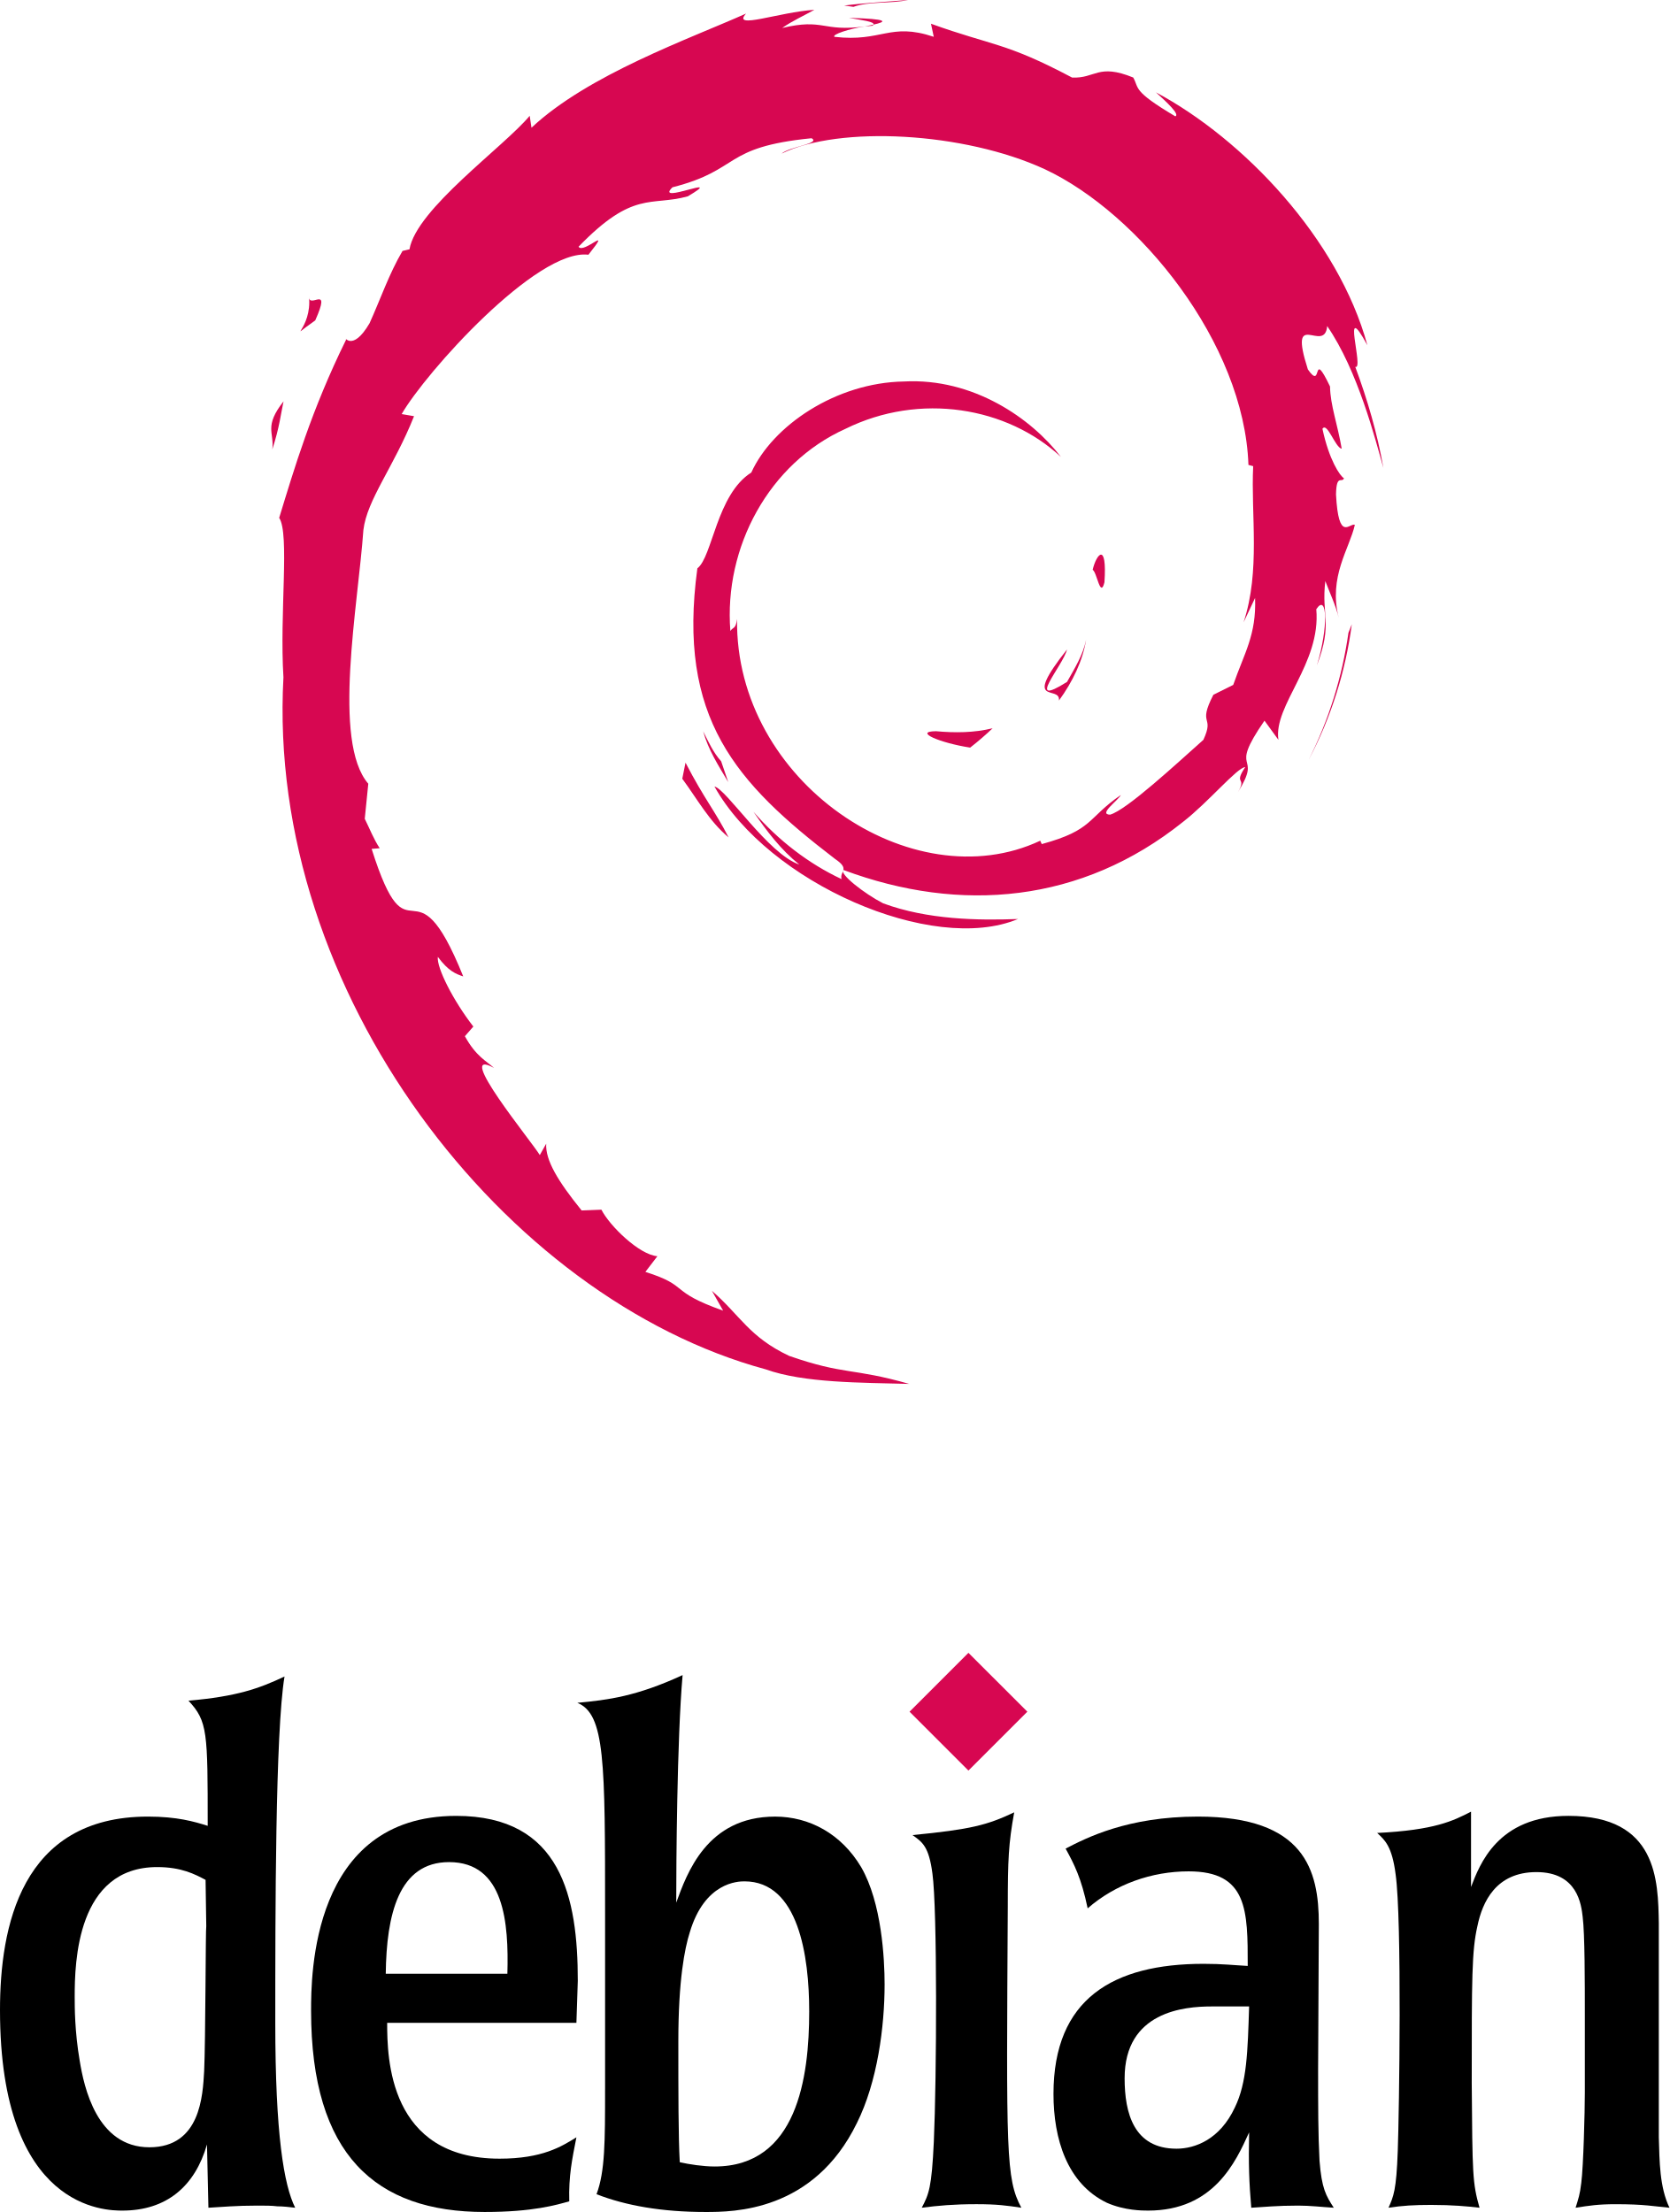
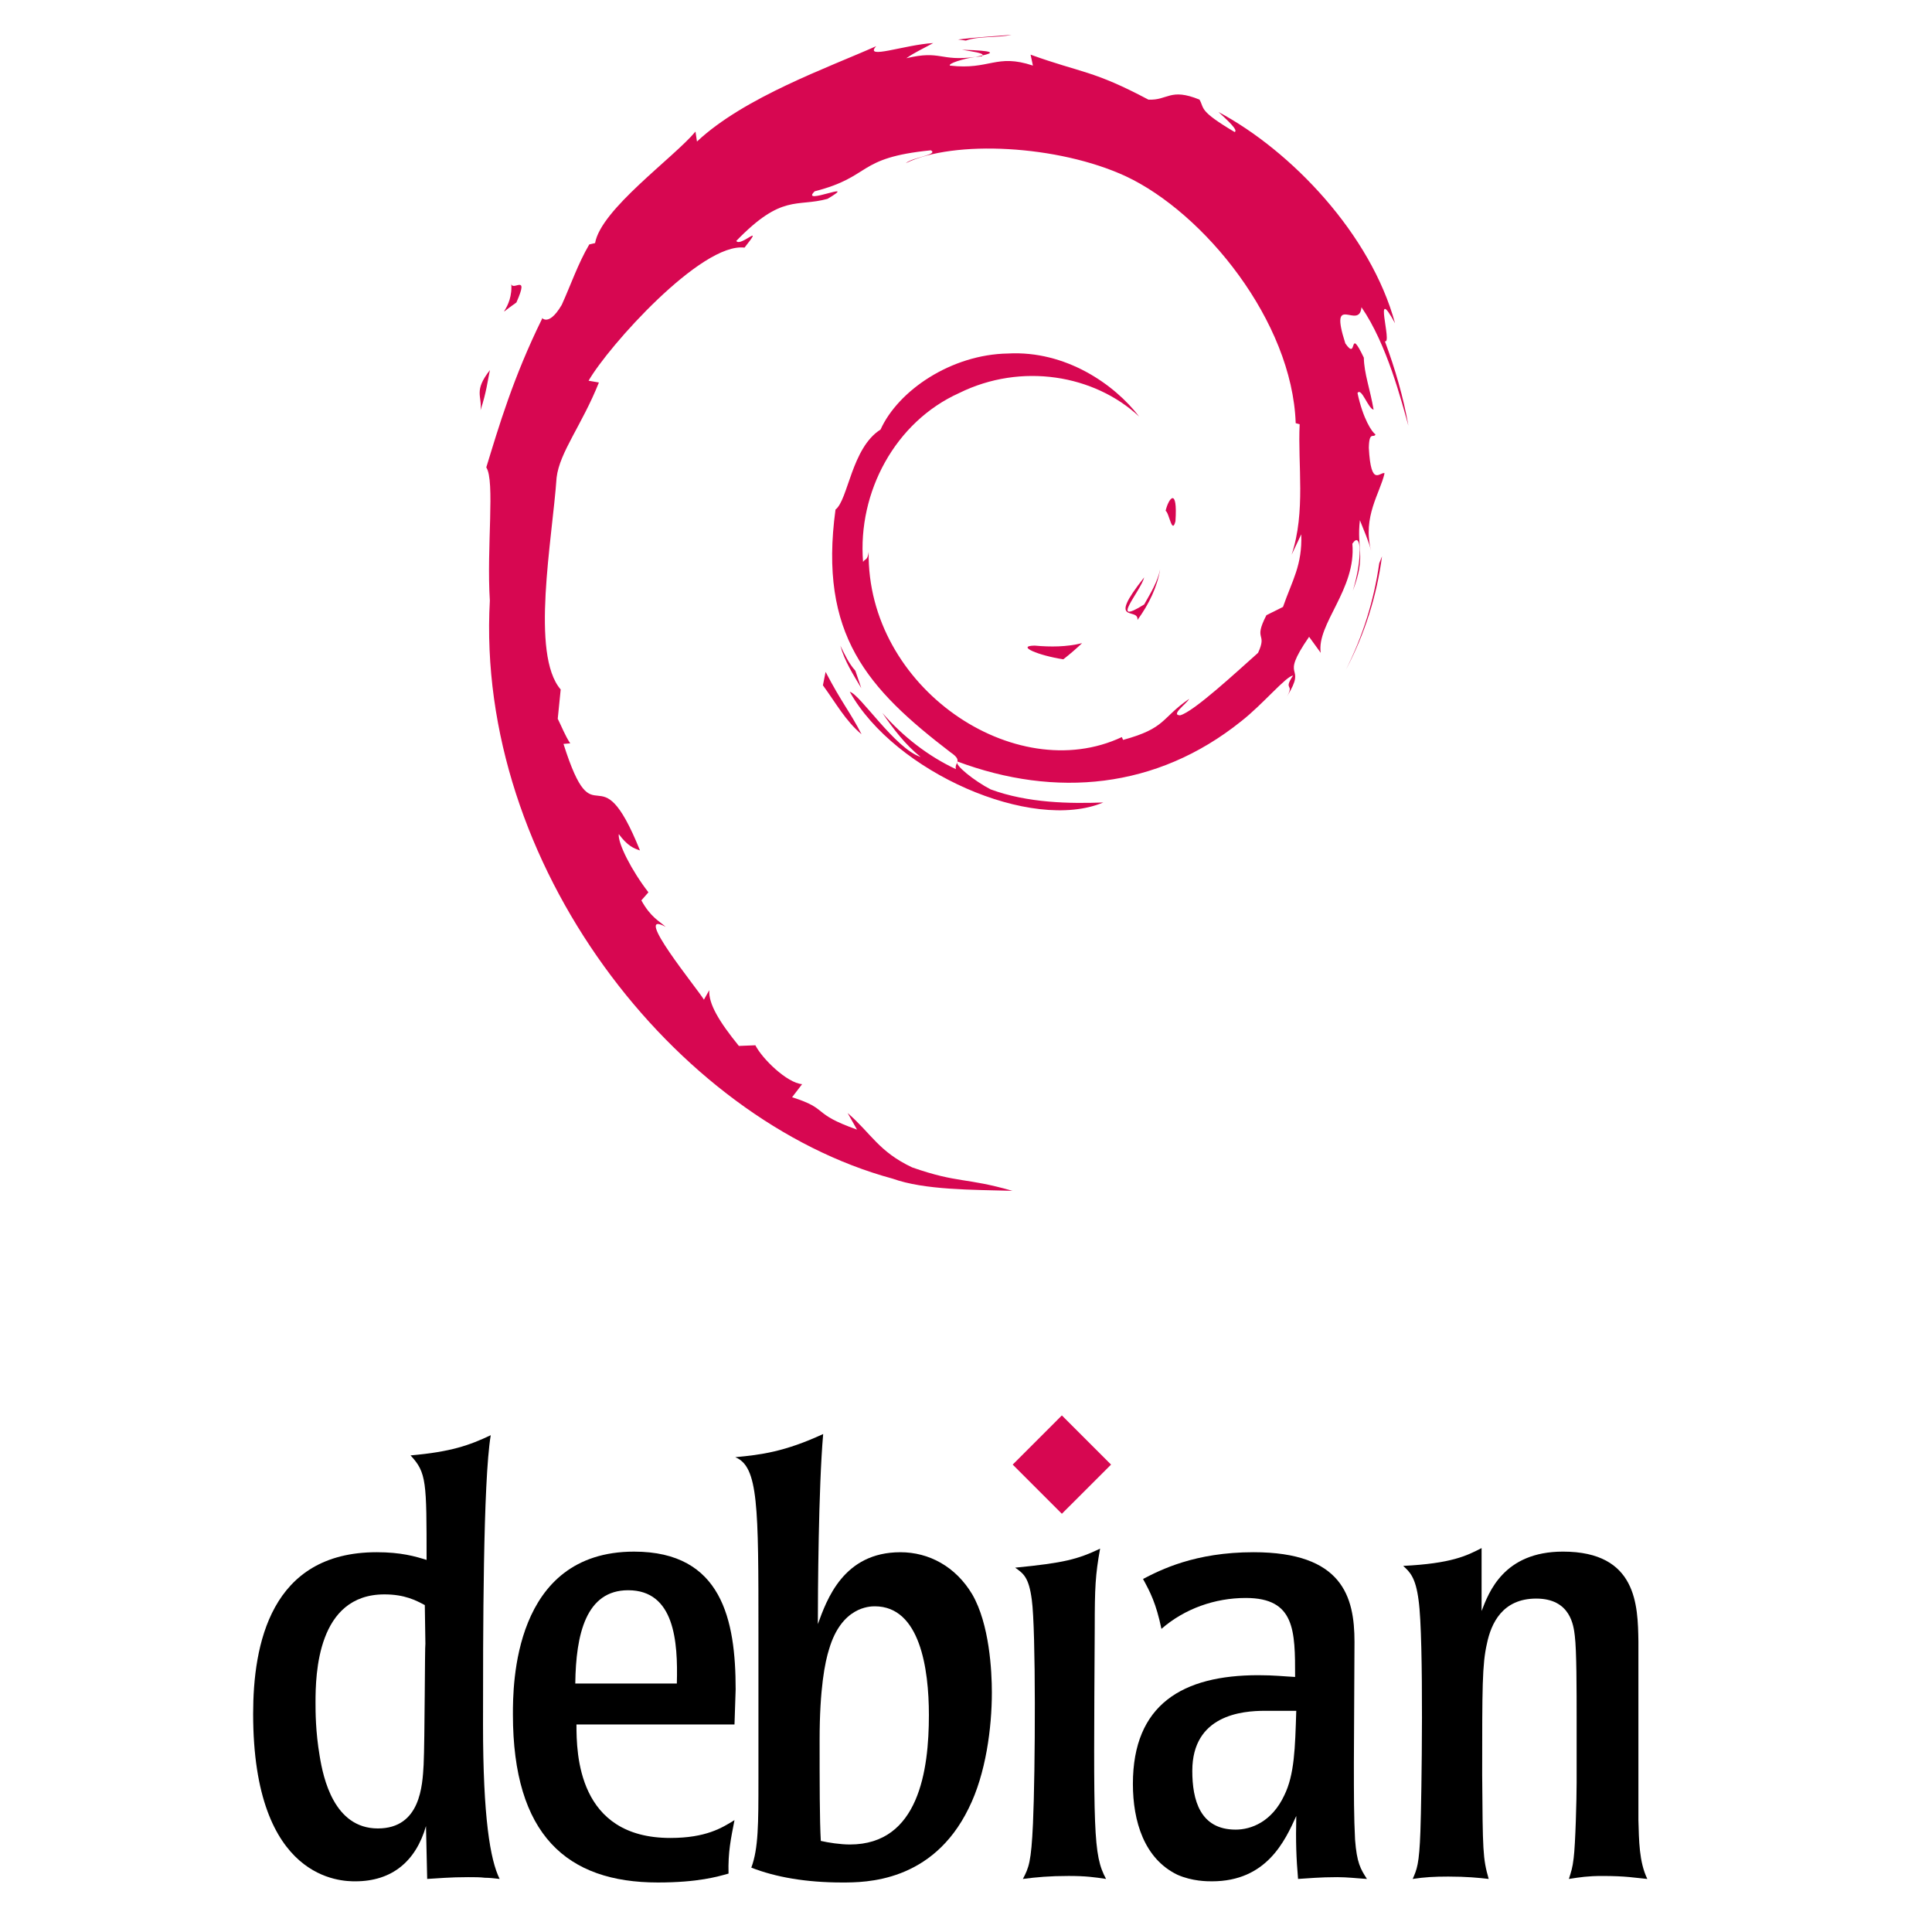
- <svg xmlns="http://www.w3.org/2000/svg" width="108.758" height="144.133" viewBox="0 0 108.758 144.133" overflow="visible" enable-background="new 0 0 108.758 144.133" xml:space="preserve">
-   <g id="Layer_1">
-     <g>
-       <path fill="#D70751" d="M60.969,47.645c-1.494,0.02,0.281,0.768,2.232,1.069     c0.541-0.422,1.027-0.846,1.463-1.26C63.451,47.751,62.215,47.758,60.969,47.645" />
-       <path fill="#D70751" d="M68.986,45.646c0.893-1.229,1.541-2.573,1.77-3.963     c-0.201,0.99-0.736,1.845-1.244,2.749c-2.793,1.759-0.264-1.044-0.002-2.111C66.508,46.104,69.096,44.589,68.986,45.646" />
-       <path fill="#D70751" d="M71.949,37.942c0.182-2.691-0.529-1.839-0.768-0.814     C71.459,37.274,71.68,39.026,71.949,37.942" />
-       <path fill="#D70751" d="M55.301,1.163c0.798,0.142,1.724,0.252,1.591,0.443     C57.768,1.413,57.965,1.239,55.301,1.163" />
-       <path fill="#D70751" d="M56.893,1.606l-0.561,0.117l0.523-0.048L56.893,1.606" />
-       <path fill="#D70751" d="M81.762,38.962c0.09,2.416-0.705,3.59-1.424,5.666l-1.293,0.643     c-1.057,2.054,0.105,1.304-0.652,2.937c-1.652,1.467-5.006,4.589-6.08,4.875c-0.785-0.017,0.531-0.926,0.703-1.281     c-2.209,1.516-1.773,2.276-5.152,3.199l-0.098-0.221c-8.33,3.92-19.902-3.847-19.75-14.443c-0.088,0.672-0.253,0.504-0.437,0.774     c-0.43-5.451,2.518-10.926,7.49-13.165c4.863-2.406,10.564-1.42,14.045,1.829c-1.912-2.506-5.721-5.163-10.232-4.917     c-4.421,0.072-8.558,2.881-9.938,5.932c-2.264,1.425-2.528,5.496-3.514,6.242c-1.329,9.76,2.497,13.975,8.97,18.936     c1.016,0.686,0.286,0.791,0.422,1.313c-2.15-1.006-4.118-2.526-5.738-4.387c0.86,1.257,1.787,2.479,2.986,3.439     c-2.029-0.685-4.738-4.913-5.527-5.085c3.495,6.258,14.178,10.975,19.775,8.634c-2.59,0.096-5.879,0.053-8.787-1.022     c-1.225-0.629-2.884-1.93-2.587-2.173c7.636,2.851,15.522,2.158,22.128-3.137c1.682-1.31,3.518-3.537,4.049-3.567     c-0.799,1.202,0.137,0.578-0.477,1.639c1.672-2.701-0.729-1.1,1.73-4.664l0.908,1.25c-0.34-2.244,2.785-4.966,2.467-8.512     c0.717-1.084,0.799,1.168,0.039,3.662c1.055-2.767,0.279-3.212,0.549-5.496c0.291,0.768,0.678,1.583,0.875,2.394     c-0.688-2.675,0.703-4.503,1.049-6.058c-0.342-0.15-1.061,1.182-1.227-1.976c0.025-1.372,0.383-0.719,0.52-1.057     c-0.268-0.155-0.975-1.207-1.404-3.224c0.309-0.475,0.832,1.229,1.256,1.298c-0.273-1.603-0.742-2.826-0.762-4.057     c-1.24-2.59-0.439,0.346-1.443-1.112c-1.32-4.114,1.094-0.955,1.258-2.823c1.998,2.895,3.137,7.385,3.662,9.244     c-0.4-2.267-1.045-4.464-1.834-6.589c0.609,0.257-0.979-4.663,0.791-1.405c-1.889-6.945-8.078-13.435-13.773-16.479     c0.695,0.637,1.574,1.437,1.26,1.563c-2.834-1.685-2.336-1.818-2.742-2.53c-2.305-0.939-2.459,0.077-3.984,0.002     c-4.35-2.308-5.188-2.063-9.191-3.507l0.182,0.852c-2.881-0.96-3.357,0.362-6.47,0.002c-0.189-0.147,0.998-0.536,1.976-0.677     c-2.786,0.368-2.656-0.55-5.382,0.101c0.671-0.471,1.383-0.784,2.099-1.184c-2.271,0.138-5.424,1.322-4.451,0.244     c-3.705,1.654-10.286,3.975-13.979,7.438l-0.116-0.776c-1.692,2.031-7.379,6.066-7.832,8.699l-0.453,0.105     c-0.879,1.491-1.45,3.18-2.148,4.713c-1.151,1.963-1.688,0.756-1.524,1.064c-2.265,4.592-3.392,8.45-4.363,11.616     c0.692,1.035,0.017,6.232,0.278,10.391c-1.136,20.544,14.418,40.489,31.42,45.093c2.492,0.893,6.197,0.861,9.349,0.949     c-3.718-1.064-4.198-0.563-7.822-1.826c-2.613-1.232-3.185-2.637-5.037-4.244l0.733,1.295c-3.63-1.285-2.111-1.59-5.065-2.525     l0.783-1.021c-1.177-0.09-3.117-1.982-3.647-3.033l-1.288,0.051c-1.546-1.906-2.371-3.283-2.31-4.35l-0.416,0.742     c-0.471-0.809-5.691-7.158-2.983-5.68c-0.503-0.458-1.172-0.747-1.897-2.066l0.551-0.629c-1.301-1.677-2.398-3.826-2.314-4.542     c0.695,0.938,1.177,1.114,1.655,1.275c-3.291-8.164-3.476-0.449-5.967-8.31l0.526-0.042c-0.403-0.611-0.65-1.27-0.974-1.919     l0.23-2.285c-2.368-2.736-0.662-11.645-0.319-16.53c0.235-1.986,1.977-4.101,3.3-7.418l-0.806-0.138     c1.542-2.688,8.802-10.799,12.166-10.383c1.629-2.046-0.324-0.008-0.643-0.522c3.579-3.703,4.704-2.616,7.119-3.283     c2.603-1.545-2.235,0.604-1.001-0.589c4.503-1.149,3.19-2.614,9.063-3.197c0.62,0.352-1.437,0.544-1.953,1.001     c3.75-1.836,11.869-1.417,17.145,1.018c6.117,2.861,12.994,11.314,13.266,19.267l0.309,0.083     c-0.156,3.162,0.484,6.819-0.627,10.177L81.762,38.962" />
-       <path fill="#D70751" d="M44.658,49.695l-0.211,1.047c0.983,1.335,1.763,2.781,3.016,3.821     C46.561,52.804,45.892,52.077,44.658,49.695" />
-       <path fill="#D70751" d="M46.979,49.605c-0.52-0.576-0.826-1.268-1.172-1.956     c0.33,1.211,1.006,2.252,1.633,3.312L46.979,49.605" />
-       <path fill="#D70751" d="M88.063,40.675l-0.219,0.552c-0.402,2.858-1.273,5.686-2.605,8.309     C86.711,46.769,87.66,43.742,88.063,40.675" />
-       <path fill="#D70751" d="M55.598,0.446C56.607,0.077,58.08,0.243,59.154,0c-1.398,0.117-2.789,0.187-4.162,0.362     L55.598,0.446" />
-       <path fill="#D70751" d="M20.127,19.308c0.233,2.154-1.62,2.991,0.41,1.569     C21.627,18.423,20.113,20.2,20.127,19.308" />
-       <path fill="#D70751" d="M17.739,29.282c0.469-1.437,0.553-2.299,0.732-3.132     C17.178,27.804,17.875,28.157,17.739,29.282" />
-       <path d="M13.437,125.506c-0.045,0.047-0.045,7.506-0.138,9.453c-0.092,1.574-0.232,4.957-3.568,4.957     c-3.429,0-4.263-3.939-4.541-5.652c-0.324-1.9-0.324-3.477-0.324-4.17c0-2.225,0.139-8.436,5.375-8.436     c1.576,0,2.456,0.465,3.151,0.834L13.437,125.506z M0,130.975c0,13.066,6.951,13.066,7.97,13.066     c2.873,0,4.727-1.576,5.514-4.309l0.093,4.123c0.881-0.047,1.761-0.139,3.197-0.139c0.51,0,0.926,0,1.298,0.047     c0.371,0,0.741,0.045,1.158,0.092c-0.741-1.482-1.297-4.818-1.297-12.049c0-7.043,0-18.951,0.602-22.566     c-1.667,0.789-3.105,1.299-6.256,1.576c1.251,1.344,1.251,2.039,1.251,8.154c-0.879-0.277-1.992-0.602-3.892-0.602     C1.344,118.369,0,125.598,0,130.975" />
-       <path d="M25.13,128.609c0.047-3.846,0.835-7.275,4.124-7.275c3.615,0,3.891,3.984,3.799,7.275H25.13z      M37.64,129.074c0-5.422-1.065-10.752-7.923-10.752c-9.452,0-9.452,10.475-9.452,12.697c0,9.406,4.216,13.113,11.306,13.113     c3.149,0,4.68-0.461,5.514-0.695c-0.046-1.668,0.185-2.734,0.465-4.17c-0.975,0.604-2.226,1.391-5.006,1.391     c-7.229,0-7.322-6.582-7.322-8.852H37.55L37.64,129.074" />
-       <path d="M52.715,131.066c0,4.309-0.787,10.102-6.162,10.102c-0.742,0-1.668-0.141-2.27-0.279     c-0.093-1.668-0.093-4.541-0.093-7.877c0-3.986,0.416-6.068,0.742-7.09c0.972-3.289,3.15-3.334,3.566-3.334     C52.02,122.588,52.715,127.453,52.715,131.066z M39.417,136.117c0,3.43,0,5.375-0.556,6.857c1.9,0.742,4.262,1.158,7.09,1.158     c1.807,0,7.043,0,9.869-5.791c1.344-2.688,1.807-6.303,1.807-9.037c0-1.668-0.186-5.328-1.529-7.646     c-1.296-2.176-3.382-3.289-5.605-3.289c-4.449,0-5.746,3.707-6.44,5.607c0-2.363,0.045-10.611,0.415-14.828     c-3.011,1.391-4.866,1.621-6.857,1.807c1.807,0.74,1.807,3.801,1.807,13.764V136.117" />
-       <path d="M66.535,143.855c-0.928-0.139-1.578-0.232-2.922-0.232c-1.48,0-2.502,0.094-3.566,0.232     c0.463-0.881,0.648-1.299,0.787-4.309c0.186-4.125,0.232-15.154-0.092-17.471c-0.232-1.762-0.648-2.039-1.297-2.502     c3.799-0.371,4.865-0.648,6.625-1.482c-0.369,2.037-0.418,3.059-0.418,6.162C65.561,140.242,65.514,141.955,66.535,143.855" />
-       <path d="M81.373,130.74c-0.092,2.92-0.139,4.959-0.928,6.58c-0.973,2.086-2.594,2.688-3.799,2.688     c-2.783,0-3.383-2.316-3.383-4.586c0-4.355,3.893-4.682,5.652-4.682H81.373z M68.629,136.441c0,2.92,0.881,5.838,3.477,7.09     c1.158,0.51,2.316,0.51,2.688,0.51c4.264,0,5.699-3.152,6.58-5.098c-0.047,2.039,0,3.289,0.139,4.912     c0.834-0.047,1.668-0.139,3.059-0.139c0.787,0,1.529,0.092,2.316,0.139c-0.51-0.787-0.787-1.252-0.928-3.059     c-0.092-1.76-0.092-3.521-0.092-5.977l0.047-9.453c0-3.523-0.928-6.998-7.879-6.998c-4.586,0-7.273,1.391-8.617,2.086     c0.557,1.02,1.02,1.898,1.436,3.893c1.809-1.576,4.172-2.41,6.58-2.41c3.848,0,3.848,2.549,3.848,6.162     c-0.881-0.045-1.623-0.137-2.875-0.137C72.521,127.963,68.629,130.23,68.629,136.441" />
-       <path d="M108.063,139.268c0.047,1.576,0.047,3.244,0.695,4.588c-1.021-0.092-1.623-0.232-3.521-0.232     c-1.113,0-1.715,0.094-2.596,0.232c0.184-0.602,0.279-0.834,0.371-1.623c0.139-1.064,0.232-4.633,0.232-5.885v-5.004     c0-2.178,0-5.33-0.141-6.441c-0.092-0.787-0.322-2.918-3.012-2.918c-2.641,0-3.521,1.945-3.846,3.521     c-0.369,1.621-0.369,3.383-0.369,10.24c0.045,5.932,0.045,6.486,0.508,8.109c-0.787-0.092-1.76-0.184-3.15-0.184     c-1.113,0-1.854,0.045-2.779,0.184c0.324-0.742,0.51-1.113,0.602-3.707c0.094-2.549,0.279-15.061-0.141-18.025     c-0.23-1.809-0.695-2.225-1.203-2.688c3.754-0.186,4.957-0.789,6.117-1.389v4.91c0.555-1.438,1.713-4.635,6.348-4.635     c5.793,0,5.838,4.217,5.885,6.996V139.268" />
-       <path fill="#D70751" d="M66.926,111.533l-3.838,3.836l-3.836-3.836l3.836-3.836L66.926,111.533" />
+ <svg xmlns="http://www.w3.org/2000/svg" width="35.433" height="35.433" viewBox="0 0 35.433 35.433" overflow="visible" enable-background="new 0 0 108.758 144.133" xml:space="preserve" id="svg2" version="1.1" style="overflow:visible">
+   <defs id="defs49" />
+   <g id="Layer_1" transform="matrix(0.2351023,0,0,0.2351023,4.642586,0.6391406)">
+     <g id="g7">
+       <path d="m 60.969,47.645 c -1.494,0.02 0.281,0.768 2.232,1.069 0.541,-0.422 1.027,-0.846 1.463,-1.26 -1.213,0.297 -2.449,0.304 -3.695,0.191" id="path9" style="fill:#d70751" />
+       <path d="m 68.986,45.646 c 0.893,-1.229 1.541,-2.573 1.77,-3.963 -0.201,0.99 -0.736,1.845 -1.244,2.749 -2.793,1.759 -0.264,-1.044 -0.002,-2.111 -3.002,3.783 -0.414,2.268 -0.524,3.325" id="path11" style="fill:#d70751" />
+       <path d="m 71.949,37.942 c 0.182,-2.691 -0.529,-1.839 -0.768,-0.814 0.278,0.146 0.499,1.898 0.768,0.814" id="path13" style="fill:#d70751" />
+       <path d="m 55.301,1.163 c 0.798,0.142 1.724,0.252 1.591,0.443 0.876,-0.193 1.073,-0.367 -1.591,-0.443" id="path15" style="fill:#d70751" />
+       <path d="M 56.893,1.606 56.332,1.723 56.855,1.675 56.893,1.606" id="path17" style="fill:#d70751" />
+       <path d="m 81.762,38.962 c 0.09,2.416 -0.705,3.59 -1.424,5.666 l -1.293,0.643 c -1.057,2.054 0.105,1.304 -0.652,2.937 -1.652,1.467 -5.006,4.589 -6.08,4.875 -0.785,-0.017 0.531,-0.926 0.703,-1.281 -2.209,1.516 -1.773,2.276 -5.152,3.199 L 67.766,54.78 c -8.33,3.92 -19.902,-3.847 -19.75,-14.443 -0.088,0.672 -0.253,0.504 -0.437,0.774 -0.43,-5.451 2.518,-10.926 7.49,-13.165 4.863,-2.406 10.564,-1.42 14.045,1.829 -1.912,-2.506 -5.721,-5.163 -10.232,-4.917 -4.421,0.072 -8.558,2.881 -9.938,5.932 -2.264,1.425 -2.528,5.496 -3.514,6.242 -1.329,9.76 2.497,13.975 8.97,18.936 1.016,0.686 0.286,0.791 0.422,1.313 -2.15,-1.006 -4.118,-2.526 -5.738,-4.387 0.86,1.257 1.787,2.479 2.986,3.439 -2.029,-0.685 -4.738,-4.913 -5.527,-5.085 3.495,6.258 14.178,10.975 19.775,8.634 -2.59,0.096 -5.879,0.053 -8.787,-1.022 -1.225,-0.629 -2.884,-1.93 -2.587,-2.173 7.636,2.851 15.522,2.158 22.128,-3.137 1.682,-1.31 3.518,-3.537 4.049,-3.567 -0.799,1.202 0.137,0.578 -0.477,1.639 1.672,-2.701 -0.729,-1.1 1.73,-4.664 l 0.908,1.25 c -0.34,-2.244 2.785,-4.966 2.467,-8.512 0.717,-1.084 0.799,1.168 0.039,3.662 1.055,-2.767 0.279,-3.212 0.549,-5.496 0.291,0.768 0.678,1.583 0.875,2.394 -0.688,-2.675 0.703,-4.503 1.049,-6.058 -0.342,-0.15 -1.061,1.182 -1.227,-1.976 0.025,-1.372 0.383,-0.719 0.52,-1.057 -0.268,-0.155 -0.975,-1.207 -1.404,-3.224 0.309,-0.475 0.832,1.229 1.256,1.298 -0.273,-1.603 -0.742,-2.826 -0.762,-4.057 -1.24,-2.59 -0.439,0.346 -1.443,-1.112 -1.32,-4.114 1.094,-0.955 1.258,-2.823 1.998,2.895 3.137,7.385 3.662,9.244 -0.4,-2.267 -1.045,-4.464 -1.834,-6.589 0.609,0.257 -0.979,-4.663 0.791,-1.405 C 87.189,15.552 81,9.062 75.305,6.018 76,6.655 76.879,7.455 76.565,7.581 73.731,5.896 74.229,5.763 73.823,5.051 71.518,4.112 71.364,5.128 69.839,5.053 65.489,2.745 64.651,2.99 60.648,1.546 L 60.83,2.398 C 57.949,1.438 57.473,2.76 54.36,2.4 54.171,2.253 55.358,1.864 56.336,1.723 53.55,2.091 53.68,1.173 50.954,1.824 51.625,1.353 52.337,1.04 53.053,0.64 50.782,0.778 47.629,1.962 48.602,0.884 44.897,2.538 38.316,4.859 34.623,8.322 L 34.507,7.546 c -1.692,2.031 -7.379,6.066 -7.832,8.699 l -0.453,0.105 c -0.879,1.491 -1.45,3.18 -2.148,4.713 -1.151,1.963 -1.688,0.756 -1.524,1.064 -2.265,4.592 -3.392,8.45 -4.363,11.616 0.692,1.035 0.017,6.232 0.278,10.391 -1.136,20.544 14.418,40.489 31.42,45.093 2.492,0.893 6.197,0.861 9.349,0.949 -3.718,-1.064 -4.198,-0.563 -7.822,-1.826 -2.613,-1.232 -3.185,-2.637 -5.037,-4.244 l 0.733,1.295 c -3.63,-1.285 -2.111,-1.59 -5.065,-2.525 l 0.783,-1.021 c -1.177,-0.09 -3.117,-1.982 -3.647,-3.033 l -1.288,0.051 c -1.546,-1.906 -2.371,-3.283 -2.31,-4.35 l -0.416,0.742 c -0.471,-0.809 -5.691,-7.158 -2.983,-5.68 -0.503,-0.458 -1.172,-0.747 -1.897,-2.066 l 0.551,-0.629 c -1.301,-1.677 -2.398,-3.826 -2.314,-4.542 0.695,0.938 1.177,1.114 1.655,1.275 -3.291,-8.164 -3.476,-0.449 -5.967,-8.31 l 0.526,-0.042 c -0.403,-0.611 -0.65,-1.27 -0.974,-1.919 l 0.23,-2.285 c -2.368,-2.736 -0.662,-11.645 -0.319,-16.53 0.235,-1.986 1.977,-4.101 3.3,-7.418 l -0.806,-0.138 c 1.542,-2.688 8.802,-10.799 12.166,-10.383 1.629,-2.046 -0.324,-0.008 -0.643,-0.522 3.579,-3.703 4.704,-2.616 7.119,-3.283 2.603,-1.545 -2.235,0.604 -1.001,-0.589 4.503,-1.149 3.19,-2.614 9.063,-3.197 0.62,0.352 -1.437,0.544 -1.953,1.001 3.75,-1.836 11.869,-1.417 17.145,1.018 6.117,2.861 12.994,11.314 13.266,19.267 l 0.309,0.083 c -0.156,3.162 0.484,6.819 -0.627,10.177 l 0.751,-1.591" id="path19" style="fill:#d70751" />
+       <path d="m 44.658,49.695 -0.211,1.047 c 0.983,1.335 1.763,2.781 3.016,3.821 -0.902,-1.759 -1.571,-2.486 -2.805,-4.868" id="path21" style="fill:#d70751" />
+       <path d="m 46.979,49.605 c -0.52,-0.576 -0.826,-1.268 -1.172,-1.956 0.33,1.211 1.006,2.252 1.633,3.312 l -0.461,-1.356" id="path23" style="fill:#d70751" />
+       <path d="m 88.063,40.675 -0.219,0.552 c -0.402,2.858 -1.273,5.686 -2.605,8.309 1.472,-2.767 2.421,-5.794 2.824,-8.861" id="path25" style="fill:#d70751" />
+       <path d="M 55.598,0.446 C 56.607,0.077 58.08,0.243 59.154,0 57.756,0.117 56.365,0.187 54.992,0.362 l 0.606,0.084" id="path27" style="fill:#d70751" />
+       <path d="m 20.127,19.308 c 0.233,2.154 -1.62,2.991 0.41,1.569 1.09,-2.454 -0.424,-0.677 -0.41,-1.569" id="path29" style="fill:#d70751" />
+       <path d="m 17.739,29.282 c 0.469,-1.437 0.553,-2.299 0.732,-3.132 -1.293,1.654 -0.596,2.007 -0.732,3.132" id="path31" style="fill:#d70751" />
+       <path d="m 13.437,125.506 c -0.045,0.047 -0.045,7.506 -0.138,9.453 -0.092,1.574 -0.232,4.957 -3.568,4.957 -3.429,0 -4.263,-3.939 -4.541,-5.652 -0.324,-1.9 -0.324,-3.477 -0.324,-4.17 0,-2.225 0.139,-8.436 5.375,-8.436 1.576,0 2.456,0.465 3.151,0.834 l 0.045,3.014 z M 0,130.975 c 0,13.066 6.951,13.066 7.97,13.066 2.873,0 4.727,-1.576 5.514,-4.309 l 0.093,4.123 c 0.881,-0.047 1.761,-0.139 3.197,-0.139 0.51,0 0.926,0 1.298,0.047 0.371,0 0.741,0.045 1.158,0.092 -0.741,-1.482 -1.297,-4.818 -1.297,-12.049 0,-7.043 0,-18.951 0.602,-22.566 -1.667,0.789 -3.105,1.299 -6.256,1.576 1.251,1.344 1.251,2.039 1.251,8.154 -0.879,-0.277 -1.992,-0.602 -3.892,-0.602 C 1.344,118.369 0,125.598 0,130.975" id="path33" />
+       <path d="m 25.13,128.609 c 0.047,-3.846 0.835,-7.275 4.124,-7.275 3.615,0 3.891,3.984 3.799,7.275 H 25.13 z m 12.51,0.465 c 0,-5.422 -1.065,-10.752 -7.923,-10.752 -9.452,0 -9.452,10.475 -9.452,12.697 0,9.406 4.216,13.113 11.306,13.113 3.149,0 4.68,-0.461 5.514,-0.695 -0.046,-1.668 0.185,-2.734 0.465,-4.17 -0.975,0.604 -2.226,1.391 -5.006,1.391 -7.229,0 -7.322,-6.582 -7.322,-8.852 H 37.55 l 0.09,-2.732" id="path35" />
+       <path d="m 52.715,131.066 c 0,4.309 -0.787,10.102 -6.162,10.102 -0.742,0 -1.668,-0.141 -2.27,-0.279 -0.093,-1.668 -0.093,-4.541 -0.093,-7.877 0,-3.986 0.416,-6.068 0.742,-7.09 0.972,-3.289 3.15,-3.334 3.566,-3.334 3.522,0 4.217,4.865 4.217,8.478 z m -13.298,5.051 c 0,3.43 0,5.375 -0.556,6.857 1.9,0.742 4.262,1.158 7.09,1.158 1.807,0 7.043,0 9.869,-5.791 1.344,-2.688 1.807,-6.303 1.807,-9.037 0,-1.668 -0.186,-5.328 -1.529,-7.646 -1.296,-2.176 -3.382,-3.289 -5.605,-3.289 -4.449,0 -5.746,3.707 -6.44,5.607 0,-2.363 0.045,-10.611 0.415,-14.828 -3.011,1.391 -4.866,1.621 -6.857,1.807 1.807,0.74 1.807,3.801 1.807,13.764 v 11.398" id="path37" />
+       <path d="m 66.535,143.855 c -0.928,-0.139 -1.578,-0.232 -2.922,-0.232 -1.48,0 -2.502,0.094 -3.566,0.232 0.463,-0.881 0.648,-1.299 0.787,-4.309 0.186,-4.125 0.232,-15.154 -0.092,-17.471 -0.232,-1.762 -0.648,-2.039 -1.297,-2.502 3.799,-0.371 4.865,-0.648 6.625,-1.482 -0.369,2.037 -0.418,3.059 -0.418,6.162 -0.091,15.989 -0.138,17.702 0.883,19.602" id="path39" />
+       <path d="m 81.373,130.74 c -0.092,2.92 -0.139,4.959 -0.928,6.58 -0.973,2.086 -2.594,2.688 -3.799,2.688 -2.783,0 -3.383,-2.316 -3.383,-4.586 0,-4.355 3.893,-4.682 5.652,-4.682 h 2.458 z m -12.744,5.701 c 0,2.92 0.881,5.838 3.477,7.09 1.158,0.51 2.316,0.51 2.688,0.51 4.264,0 5.699,-3.152 6.58,-5.098 -0.047,2.039 0,3.289 0.139,4.912 0.834,-0.047 1.668,-0.139 3.059,-0.139 0.787,0 1.529,0.092 2.316,0.139 -0.51,-0.787 -0.787,-1.252 -0.928,-3.059 -0.092,-1.76 -0.092,-3.521 -0.092,-5.977 l 0.047,-9.453 c 0,-3.523 -0.928,-6.998 -7.879,-6.998 -4.586,0 -7.273,1.391 -8.617,2.086 0.557,1.02 1.02,1.898 1.436,3.893 1.809,-1.576 4.172,-2.41 6.58,-2.41 3.848,0 3.848,2.549 3.848,6.162 -0.881,-0.045 -1.623,-0.137 -2.875,-0.137 -5.887,10e-4 -9.779,2.268 -9.779,8.479" id="path41" />
+       <path d="m 108.063,139.268 c 0.047,1.576 0.047,3.244 0.695,4.588 -1.021,-0.092 -1.623,-0.232 -3.521,-0.232 -1.113,0 -1.715,0.094 -2.596,0.232 0.184,-0.602 0.279,-0.834 0.371,-1.623 0.139,-1.064 0.232,-4.633 0.232,-5.885 v -5.004 c 0,-2.178 0,-5.33 -0.141,-6.441 -0.092,-0.787 -0.322,-2.918 -3.012,-2.918 -2.641,0 -3.521,1.945 -3.846,3.521 -0.369,1.621 -0.369,3.383 -0.369,10.24 0.045,5.932 0.045,6.486 0.508,8.109 -0.787,-0.092 -1.76,-0.184 -3.15,-0.184 -1.113,0 -1.854,0.045 -2.779,0.184 0.324,-0.742 0.51,-1.113 0.602,-3.707 0.094,-2.549 0.279,-15.061 -0.141,-18.025 -0.23,-1.809 -0.695,-2.225 -1.203,-2.688 3.754,-0.186 4.957,-0.789 6.117,-1.389 v 4.91 c 0.555,-1.438 1.713,-4.635 6.348,-4.635 5.793,0 5.838,4.217 5.885,6.996 v 13.951" id="path43" />
+       <path d="m 66.926,111.533 -3.838,3.836 -3.836,-3.836 3.836,-3.836 3.838,3.836" id="path45" style="fill:#d70751" />
    </g>
  </g>
</svg>
